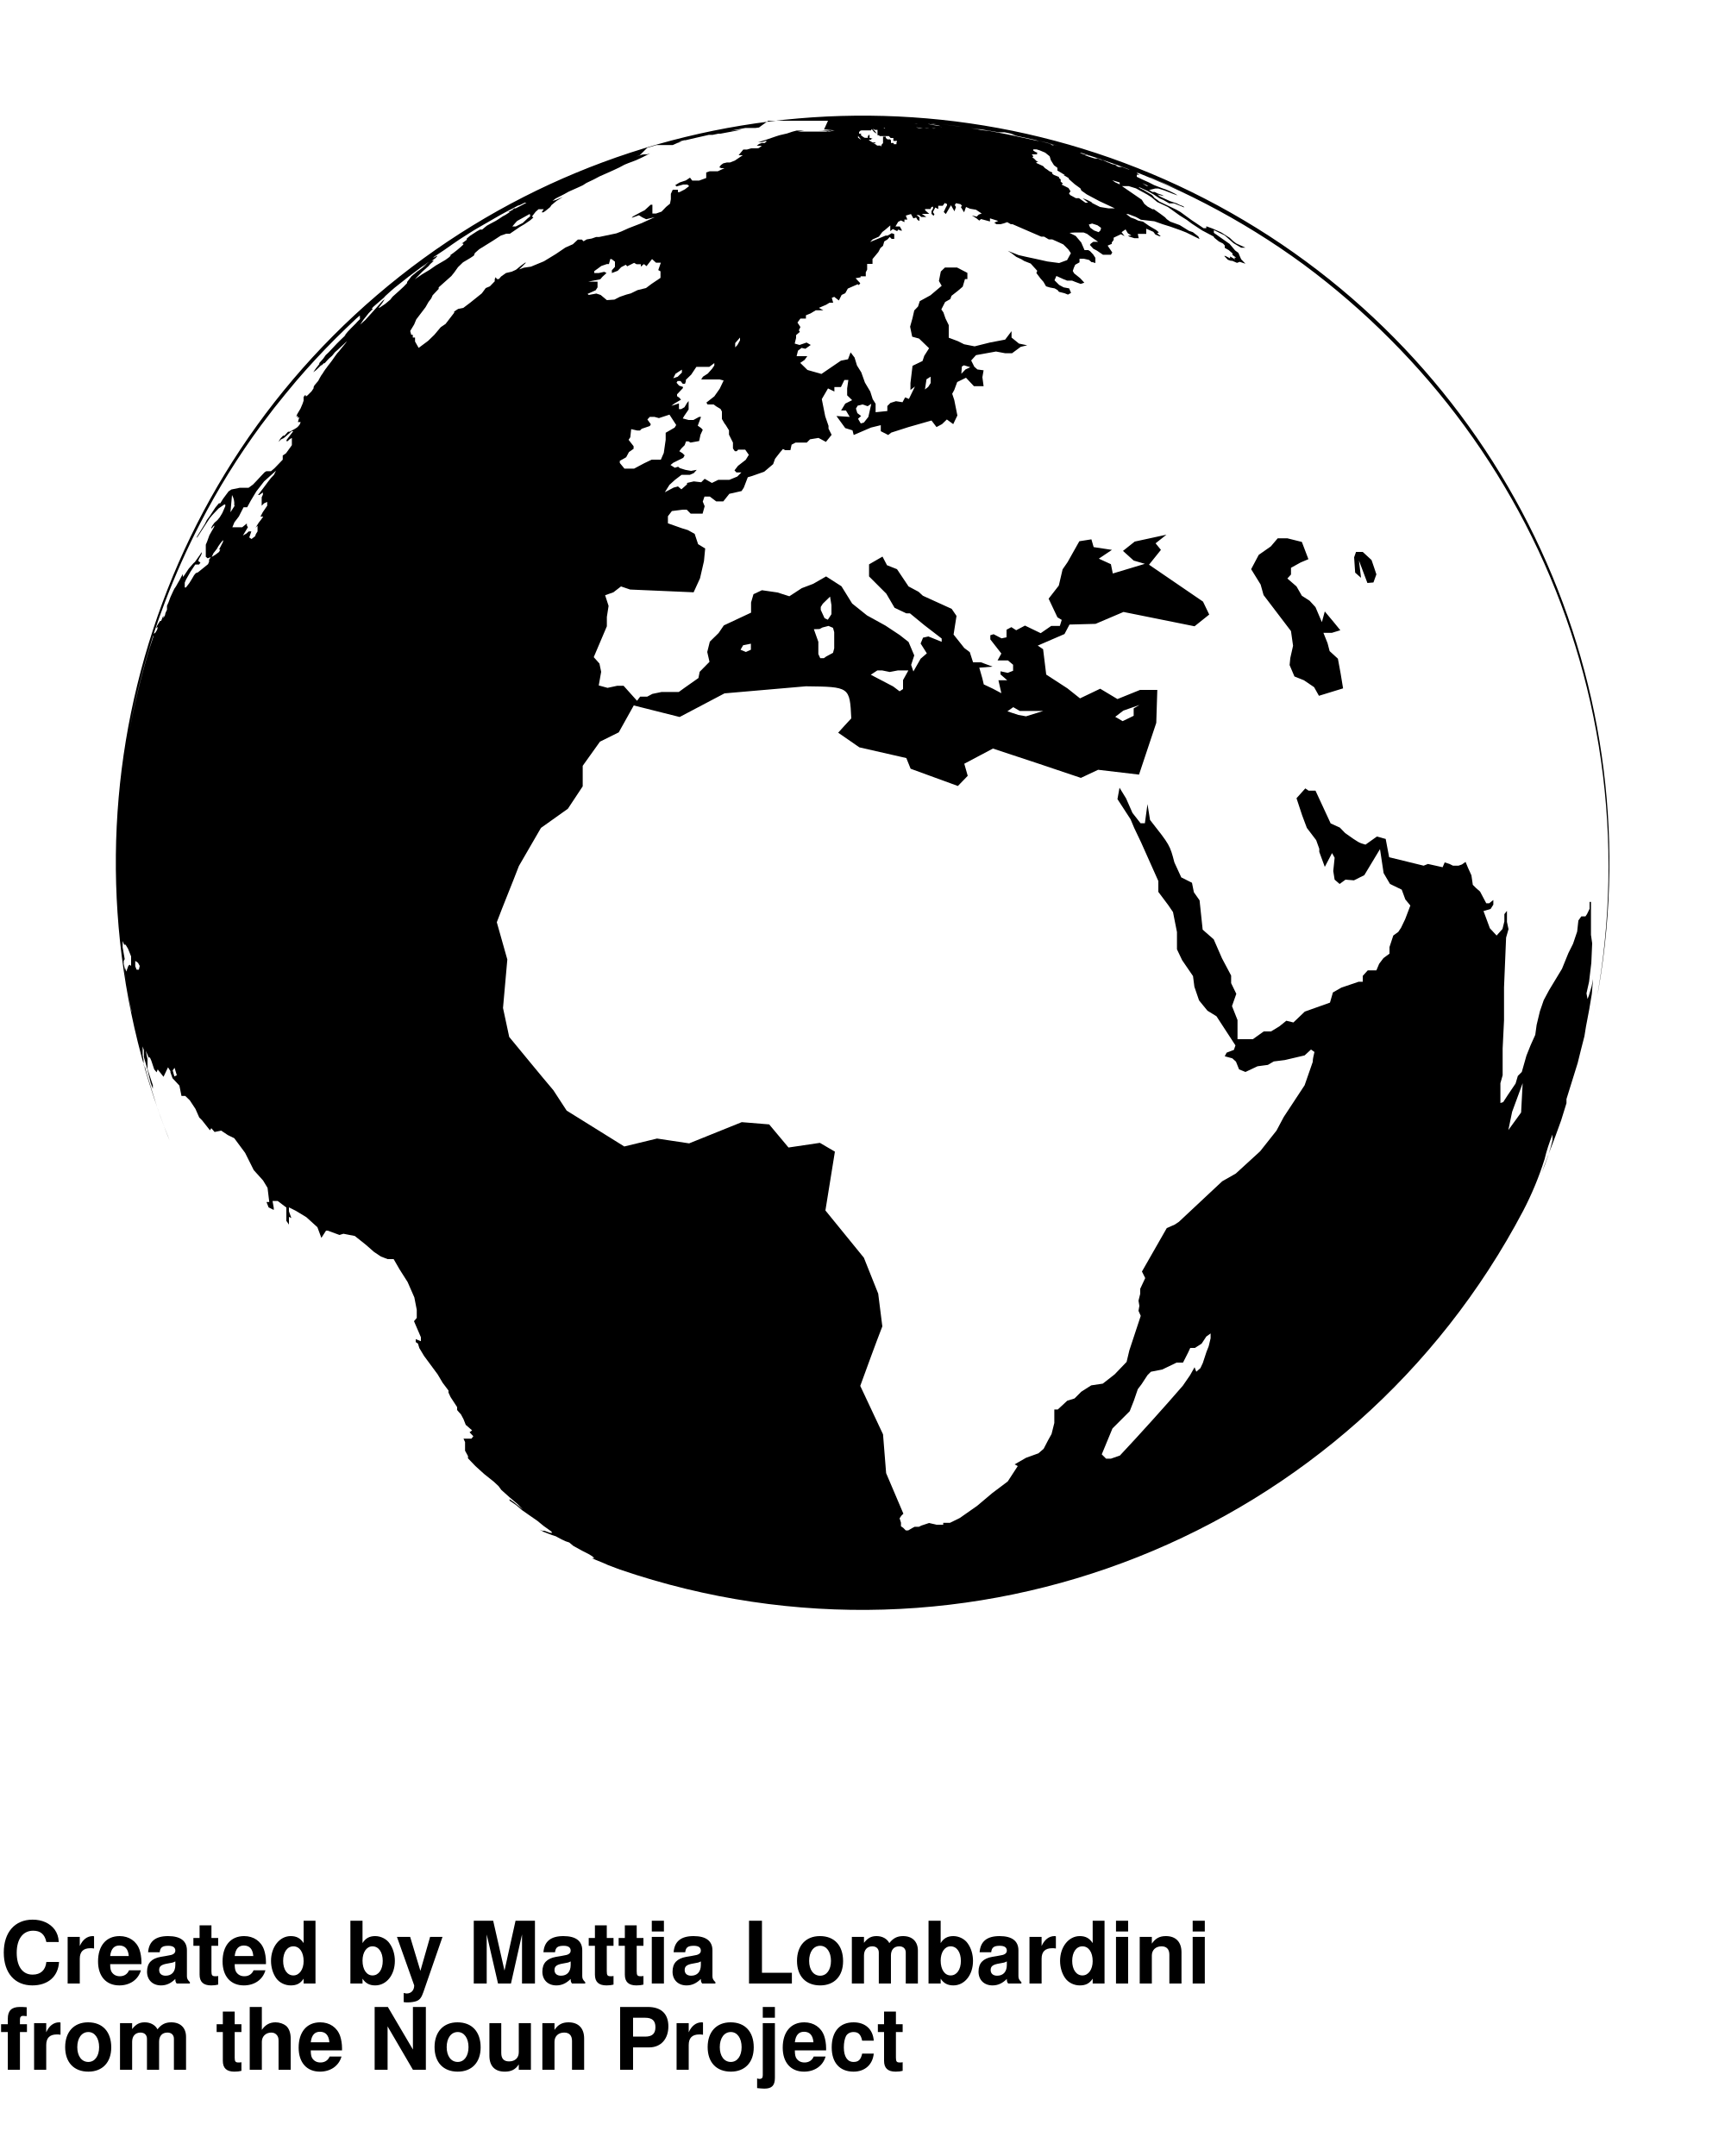
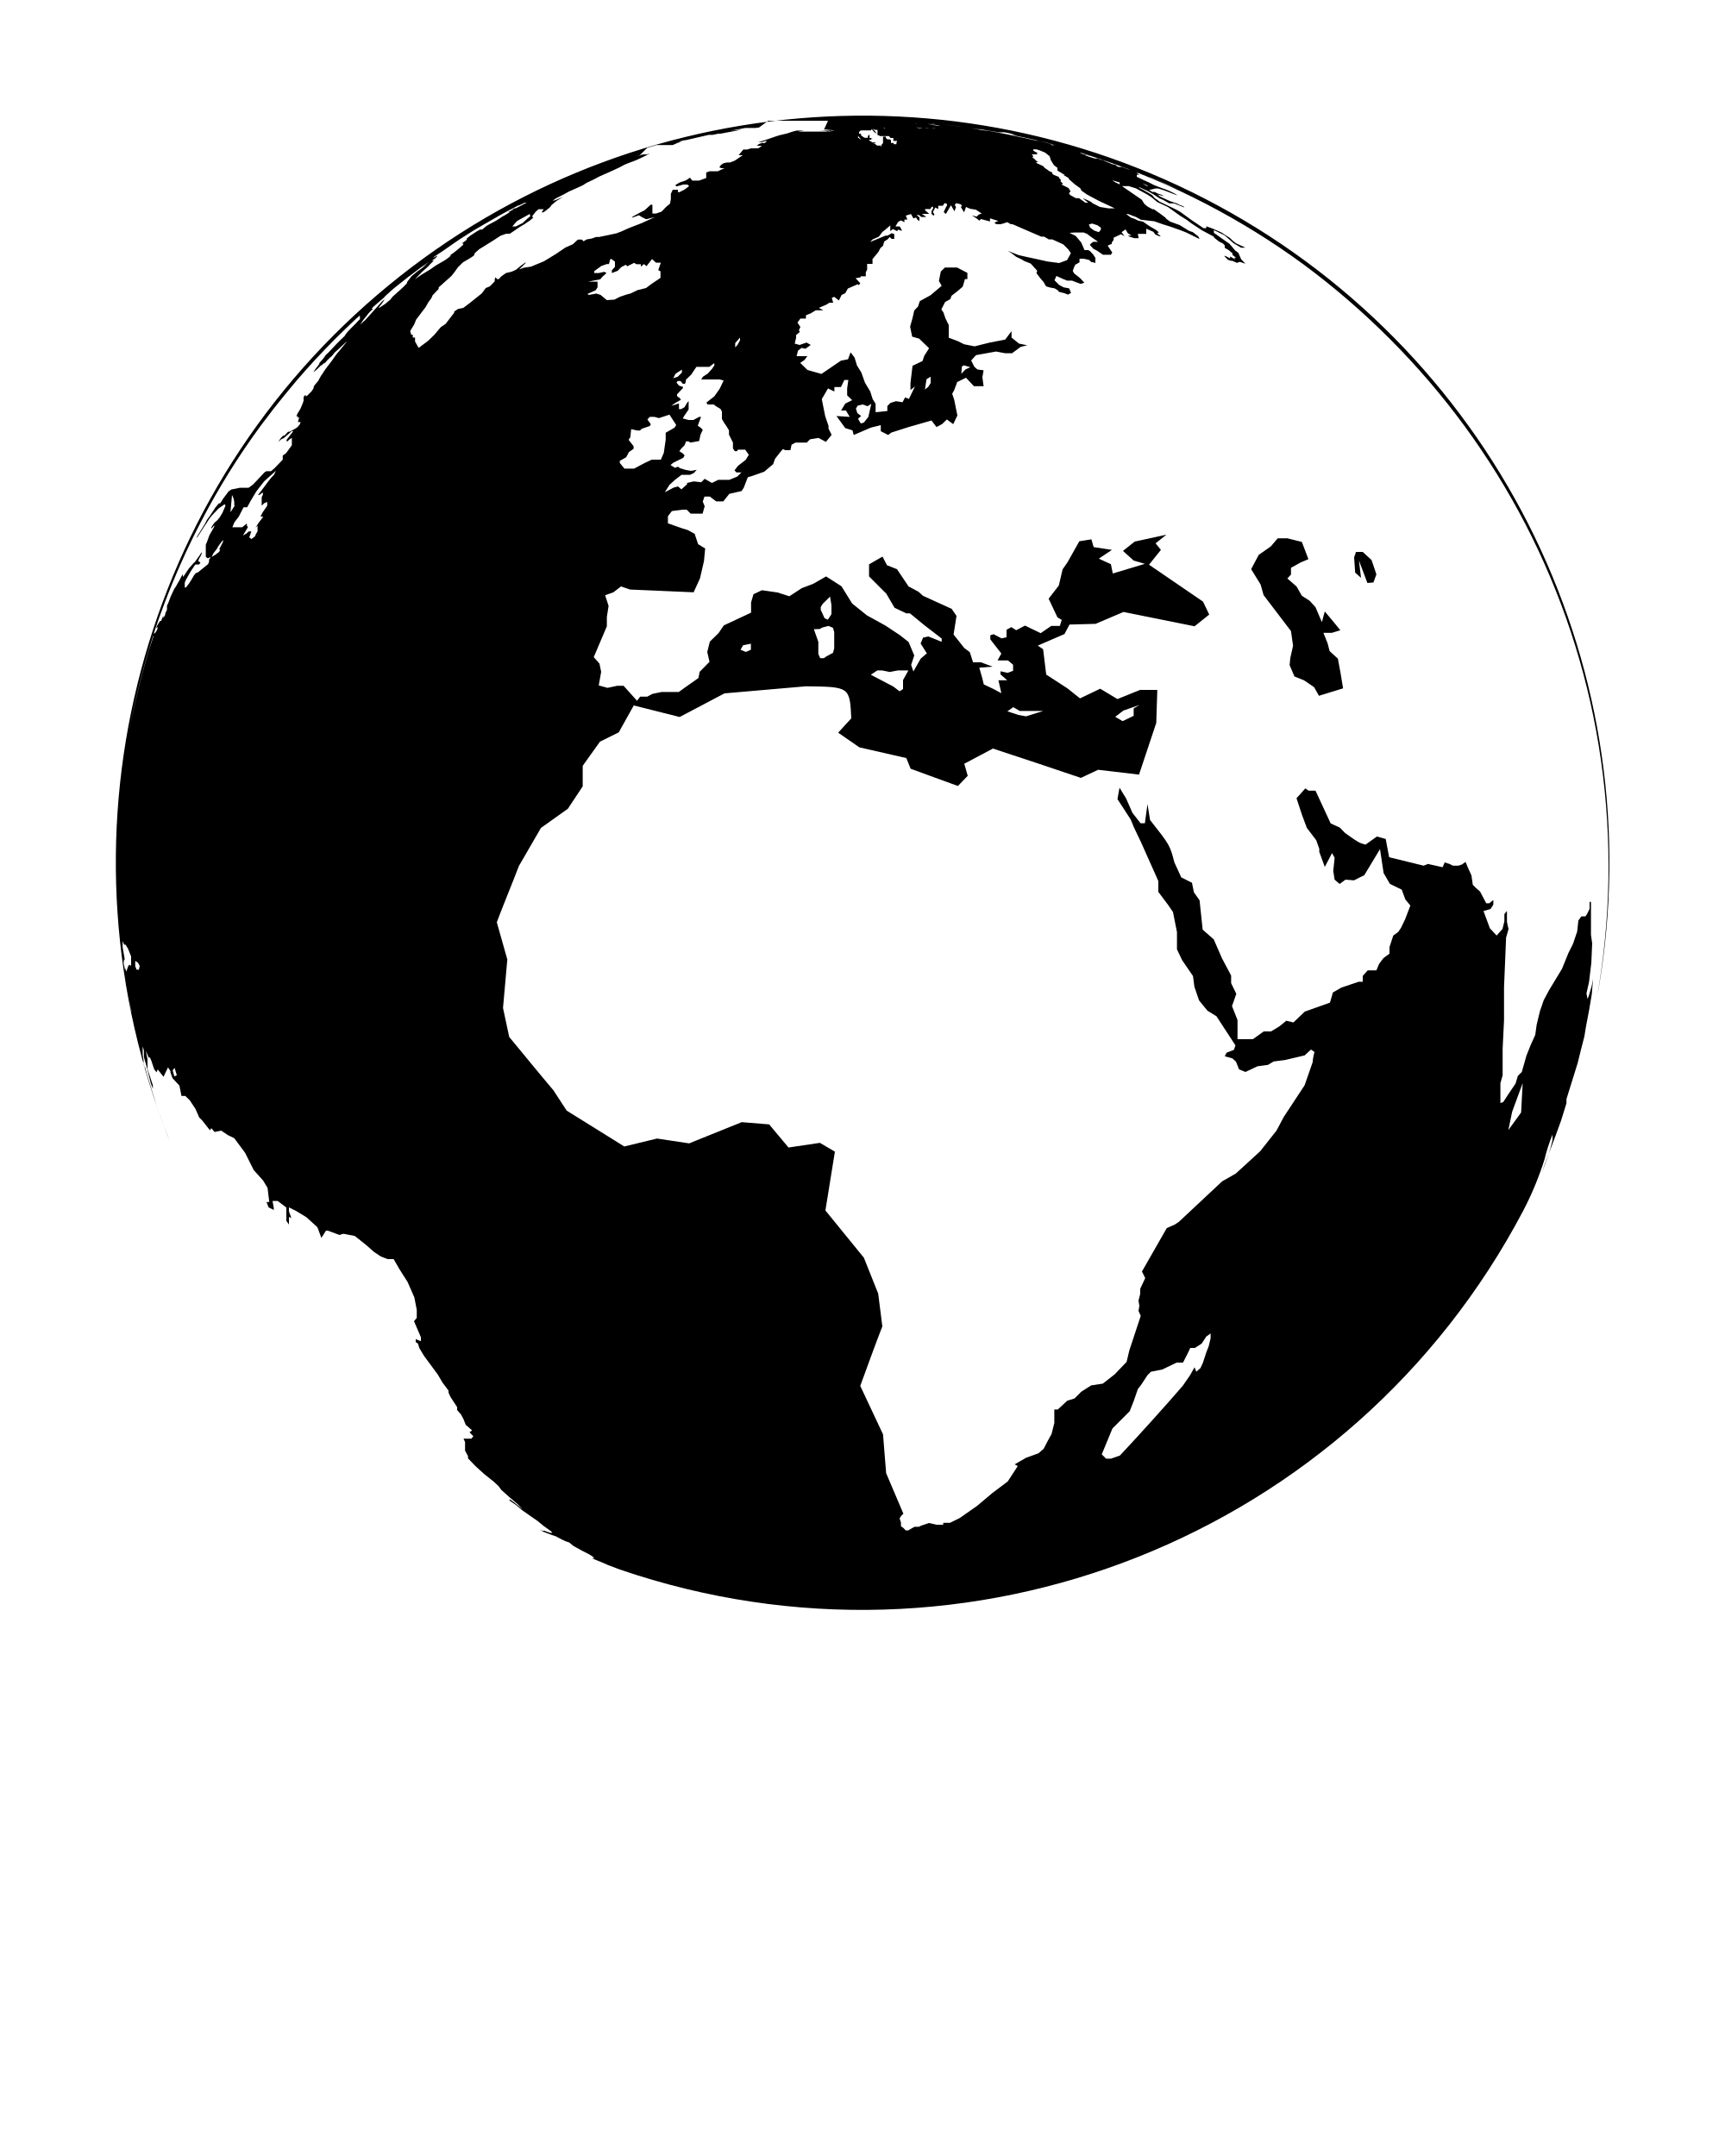
<svg xmlns="http://www.w3.org/2000/svg" data-name="Layer 1" viewBox="0 0 100 125" x="0px" y="0px">
  <path d="M74.8,38.15l.16-.71-.12-.85L73.25,34.5l-.17-.61L72.53,33l.44-.83.7-.49.4-.47h.56l.84.21.38,1-.45.19-.56.31,0,.39-.21.23.53.46.31.54.45.29.34.37.37.87.17-.62.55.66.35.43-.49.15h-.49l.24.6.12.46.48.44c.11.57.21,1.14.3,1.72l-1.4.43-.28-.5-.59-.4-.55-.22-.28-.66Zm4.82-4.38.17-.47c-.09-.27-.18-.55-.28-.83L79,32h-.39l-.11.31.06.89.34.3-.12-1,.49,1.3ZM88.3,70.2A43.33,43.33,0,0,1,35.94,91l-.24-.09-.45-.17-.2-.09-.14-.06-.35-.14-.25-.11h.14l-.1-.1-.19-.12-.43-.22-.49-.27L33,89.43l-.21-.07-.24-.11-.33-.18L32,89l-.21-.08-.28-.11-.23-.13v0l.17.07.11,0,.33.12,0,0,.12,0-.05-.08-.46-.33-.34-.28-.49-.34-.4-.28-.34-.29L29.54,87l0-.08.26.18.51.42L30,87.2l-.46-.39-.48-.43-.16-.22-.28-.26-.54-.43L27.56,85l-.43-.45,0-.13-.17-.31,0-.27,0-.23-.09-.2h.46l.11-.14-.22-.23.15-.11L27,82.61l-.13-.33L26.72,82c-.08-.08-.15-.17-.22-.25v-.17L26.12,81,26,80.74v-.12l-.34-.45-.29-.49-.79-1.07-.27-.45-.08-.26-.13-.09,0-.17.3.12,0-.23L24,76.6l.16-.19,0-.47-.14-.72-.39-.89-.47-.74L22.82,73h-.35l-.39-.15-.39-.26-.48-.42-.64-.51-.66-.13-.23.07L19,71.35l-.1,0-.27.42-.23-.62-.64-.58-.61-.37L16.75,70l0,.23.14.39-.14-.07V71l-.15-.22,0-.6,0-.17-.5-.38-.3,0,.07.4,0,.12L15.57,70l-.12-.31.16,0-.1-.82-.26-.43-.54-.6-.5-1-.63-.85-.37-.18-.39-.26-.38.08-.19-.22-.08.12-.45-.57-.17-.17-.22-.5L11,63.79l-.26-.25-.22,0-.12-.6L10,62.51l-.12-.34,0-.07-.14-.22-.26.55L9.14,62l-.06.17L8.94,62l-.17-.51-.08-.18-.07,0-.17-.39.1.48v.18l0,.4.31.94v.2l-.12-.32-.25-1-.15-.52,0-.14,0-.25-.07-.22v.51l.05.27v.22c0,.08.05.16.07.24l0-.1c.05.16.08.32.13.47.16.55.33,1.09.5,1.63s.37,1.07.57,1.6c.08.21.16.42.25.63A43.29,43.29,0,1,1,92.35,59c.12-.58.24-1.17.33-1.77a43.45,43.45,0,0,0,0-14,42.95,42.95,0,0,0-4.26-12.86,43.53,43.53,0,0,0-7.84-10.71,44.17,44.17,0,0,0-5-4.32,43.3,43.3,0,0,0-5.67-3.52,42.36,42.36,0,0,0-6.2-2.62l-1-.33h0l-.12,0h-.06l-.19-.06-.07,0-.11,0-.14,0-.33-.1-.14,0L61,8.38l-.13,0h0c.4.1.8.22,1.21.34l.37.11.18.05h0l.15.05.3.09.11,0L63,9h0l.13,0,.12,0h0l-.08,0L62.94,9l-.14,0,.08,0,.17.05L62.9,9l.24.09h0l0,0,.33.1.07,0,.1,0,0,0,.2.08.06,0,.11.05.22.1-.11,0-.06,0,.06,0,.13,0,.11.05h0l.15.06.06,0,.2.08h0l-.09,0h0l.18.07.07,0,.11,0,.16.06h0l.24.09.08,0,.24.09.24.11.1,0-.06,0-.16,0,.18.1H65.9l0,.06,0,.06.31.15.4.18.29.15.49.19.18.06.26.11.32.16.11.08-.33-.12-.43-.17-.35-.11-.18,0L66.69,11h-.08l.19.13.14,0,.15.08.24.08.16.08-.24-.05-.15-.05.14.12.58.27.39.13.18.09.21.08.06.07-.6-.24H67.9l-.12,0-.33-.19-.23-.1-.35-.23-.35-.2-.44-.2H66l.3.15.49.29.14.17.15.1.12.1,1,.48.23.13.63.46.27.18.44.3h.16l0-.11.36.13.5.22.5.32.19.18.18.14.54.25-.25,0-.44-.26L71,13.65l-.63-.31,0,.16.91.64.32.38.19.14.16.37.25.26-.33-.11-.16.06-.28-.12-.08,0-.17-.06-.21-.22.07,0,.27.14v-.11l.3.17-.06-.1h.11l-.21-.16v-.09l-.22-.19v0L71,14.37,71,14.23l-.1-.11L70.66,14l-.26-.21-.05-.08-.66-.35-.61-.4-.28-.21-.43-.27-.43-.31L67.7,12l-.62-.29L67,11.64l-.24-.2-.25-.16-.66-.36-.42-.13h-.19l-.2,0,1.15.79.15.24.19.16.28.15h.08l.41.29.24.18.1.11.2.14.55.2.53.33.23.08.32.25.07.15-.77-.38-.33-.13-.59-.21L67.4,13l-.48-.17-.78-.09-.29-.16-.45-.17-.11,0,.26.2.25.09.18.09.28.06.36.25.41.24.15.13-.1.05,0,0,.21.18-.07,0-.24-.1-.12-.16-.41-.18,0,.3-.31,0-.18,0,.05.25h-.25l-.29-.09-.08-.06.2,0-.21-.14-.13-.22-.23.16.17.23h0l-.21-.11-.42.2v.13l-.11.15,0,.08-.24.1.27.4-.08.13h-.46l-.35-.24-.21-.11-.2-.22.06-.08.14-.1.28,0-.43-.3-.21-.16-.2-.08H62.3L62,13.5l0,0,.36.18.32.38.19.44.22,0,.1.06.18.19.13.2,0,.15,0,.15-.16-.05h-.06l-.15-.13-.3-.07-.25,0,0,.21-.25.14-.08.18-.06.18.08.14.35.28.24.26-.21.07-.3-.11-.2-.08-.29,0-.2-.08L61.24,16l-.11.25.27.27.26.14.32.06.11.26-.18.1-.2-.08-.32-.08-.08-.1-.17-.1-.27-.05-.23-.07-.15-.26-.16-.18-.25-.33.05-.13-.38-.42-.38-.15-.16-.1-.3-.14-.27-.21-.22-.14.63.25.48.11L60,15l.72.16.68.09.46-.17.22-.4-.15-.22-.29-.29-.28-.13L61,13.88l-.2,0-.27-.16-.17,0-1.2-.52L58.7,13l-.1,0-.21-.12-.2.07L58,13h-.23l-.13-.09.23-.1-.48-.15v.18l-.52-.14-.1.09-.16-.13-.27-.17.28.07.12-.12.17-.06-.33-.22-.35-.06L56,12l-.11.31L55.7,12l.07-.06-.08-.1-.27-.06-.07.11.07.11-.09.25-.2-.35-.3.51-.12-.12.1-.22.09-.17,0-.07-.13-.06-.12.16-.26,0v.14l0,0,0,.05-.17-.09-.14.27.09.12-.05.09L54,12.4l0-.16.09-.15,0-.11L54,12l-.06.12H53.7l-.07,0v.07l.24.21h-.43l.26.18-.18,0h-.11l-.13-.11-.15,0,.17.13,0,.21-.11-.06-.08-.14-.16.05-.14-.25-.3.09.09.23-.17,0,0,.15-.2-.1-.16.08-.16.27.25,0,.08.14.05.1h-.07l-.15-.06-.06.09-.25-.12-.15.12,0-.33-.28.24-.18.14-.2.27-.36.16-.15.15.9-.37.11,0,.13-.07.11-.07.15.05v.22l0,.06h-.15l-.11-.11-.13.14-.19.12-.07.25-.15.13-.12.23-.34.41v.11l0,.17h-.31l0,.33-.08.16,0,.23-.3,0,0,.06-.29.05.27.29-.08.11-.07-.05-.57.25L49,17l-.21.1-.16.32-.27-.21-.14.06.08.28-.21,0-.2.12-.42.18.26.14h-.44l-.3.18-.27.11,0,.19-.32,0-.17.23.17.26-.09.19.06.09-.22.19,0,.16-.08.33.28.08.41-.14L47,20l-.31.22-.22-.05-.21.16-.08.32h.62l-.16.22-.25.17.42.41.81.23,1.13-.77.41-.08.15-.4.23.3.14.46.25.4.21.59.31.52.14.44.17.27,0,.49.68-.07,0-.29.18-.18.32-.1.38.06.15-.28.22.09.35-.72-.26.2,0-.4.12-1,.58-.28.1-.3.28-.44-.58-.56-.4-.11-.12-.58.14-.5L53,18l.22-.23.1-.31.62-.34.65-.55-.16-.28.11-.55.24-.23.29,0h.41l.6.31,0,.36h-.14l-.13.44-.28.24-.37.29-.07.19-.3.17-.22.43.12.17.12.35.19.39,0,.73.53.2.36.18.61.12.88-.22.89-.17.37-.49,0,.37.43.35.48.1-.38.09-.5.37-.4,0-.53-.1-1.16.21-.28.31.18.36.18.16.36.05-.07.4.07.52-.56,0L56,21.9l-.51.25-.17.46-.12.22.12.36.18.9-.16.33-.08.17-.37-.27-.28.27-.32.17L54,24.38l-1.33.38-1,.32-.18.14L51.06,25l0-.35-.57.14-1,.43-.07-.27L49,24.82l-.51-.7.77.05-.22-.37-.28,0L49,23.4l.4-.2-.29-.28v-.4l.07-.49h-.23l-.2.41h-.38l0,.26L48,22.52l-.36.62.2,1,.19.55,0,.16.18.36-.33.41-.43-.23-.49.08-.19.19h-.65l-.23.12-.07.32-.3,0-.13-.07-.18.21-.28.36-.11.31-.52.44-.71.25-.24.07-.23.6-.13.2-.71.16-.35.44h-.41l-.37-.28-.31,0-.1.29.11.27-.12.43-.56,0-.13,0-.23-.23h-.23l-.63.08-.23.3v.41l.82.29.33.1.4.22.2.6.41.25-.07.73-.23,1-.37.81-3.68-.16L36,34l-.44.34-.48.17.2.62-.1.64v.54l-.76,1.79.33.37.1.48-.14.79.51.14.56-.12.37,0,.78.87.18-.24.41,0,.3-.16.53-.11,1,0,.33-.24.81-.57.07-.36.57-.58L41,37.8l.15-.6.51-.5.3-.44,1.58-.74,0-.59.14-.48.49-.23.9.13.69.22.72-.47.66-.25.75-.43.89.57.62,1,.86.69,1.07.59.83.55.51.4L53,38l-.18.55.13.38.42-.74.36-.31-.36-.57.14-.34.31-.07.77.31,0-.19-1-.77-.84-.69h-.21l-.68-.32-.48-.82-1-1v-.7l.78-.45.26.5L52,33l.67,1,.58.31.25.23,1.67.76.28.41-.17,1.08.62.78.32.24.19.59h.46l.67.25-.77.06.18.63.08.34.53.25.49.26-.17-.75.51,0L58,39.1l0-.18.42.09.31-.12,0-.35-.3-.25-.3,0h-.3l.22-.4-.64-.82v-.24l.19-.06.46.24.29-.06,0-.44.28-.15.28.18.51-.27.91.44.61-.42.5,0,.11-.35-.25-.15-.51-1.08.59-.76.22-.94.29-.42.68-1.21.7-.11.13.45,1.06.16-.76.51.7.32.11.54,1.86-.56-.65-.19-.62-.56.68-.54L67.62,31l-.63.5.31.38-.69.86,3.13,2.14.36.75-.85.68-4.12-.83-1.62.69L62,36.21l-.29.55-1.55.67.31.21.18,1.47,1.23.8.73.58,1.17-.56,1,.6L66.09,40h1l-.06,1.91-1,3-2.37-.28-1,.47c-1.53-.52-3.57-1.2-5.1-1.7l-1.66.88.2.7-.57.59-2.74-1-.25-.62-2.72-.62-1.23-.85.39-.43.37-.4c-.09-1.83-.09-1.83-2.63-1.86L42,40.2,39.4,41.57l-2.66-.67-.87,1.56L34.78,43l-1,1.4c0,.39,0,.79,0,1.19l-.86,1.3L31.36,48l-1.28,2.21c-.38,1-.91,2.27-1.28,3.26l.61,2.16-.25,2.81.36,1.68c.77.93,1.78,2.17,2.56,3.09l.77,1.18,3.34,2.08,1.9-.46,1.86.28L43,65.06l1.59.13,1.12,1.34,1.82-.27.87.51c-.16,1-.39,2.39-.55,3.41l2.23,2.74L50.91,75l.24,1.9c-.39,1-.9,2.41-1.28,3.45.4.84.94,2,1.32,2.81.05.67.13,1.57.18,2.25.3.7.7,1.64,1,2.35l-.12.12-.1.15.08.25,0,.21.13.09.15.15.14,0,.22-.13.15-.08.25,0,.14-.07.45-.15.43.1.15,0,.24,0,0-.11h.39l.57-.28,1-.7.89-.75.44-.33.45-.34L59,85l-.18-.1.66-.38.72-.26L60.5,84l.26-.5.2-.36.16-.64v-.44l0-.34.2,0,.55-.51.42-.13.39-.39.58-.37.67-.1.69-.54.69-.72.16-.67.66-2L66,76l.05-.29-.05-.3.1-.4,0-.29.29-.62-.19-.38,1.44-2.52L68.1,71l.24-.16,2.51-2.35.79-.45,1.41-1.29L74,65.55l.42-.79,1.21-1.84.47-1.35c0-.19.06-.39.1-.58L76,60.85l-.37.34-1.15.27-.64.08-.34.2-.6.08-.7.33L71.83,62l-.18-.45-.21-.19L71,61.24l.11-.21.42-.16.09-.26-1.1-1.69L70,58.6l-.23-.28L69.51,58l-.27-.79-.08-.62-.63-.92-.3-.63,0-1L68,52.88l-.28-.41-.57-.76,0-.63-1-2.24L65.75,48l-.21-.5-.76-1.17.12-.66.38.62.37.84.47.6h.25l.15-1.11.15.92C67.82,49,67.82,49,68.08,50l.4.87.62.31.11.55.33.47.18,1.7.64.56.48,1.1.53,1V57l.3.62-.25.71.32.81,0,1.11.89,0,.63-.45.42,0,.48-.29.41-.33.41.1.66-.63,1.46-.52.17-.59.49-.28,1-.34H79l0-.34.29-.32h.5l.16-.38.25-.33.35-.26,0-.38.22-.67.29-.21.16-.24.24-.5.3-.79-.29-.35-.21-.57-.68-.33-.37-.63L80,49.23l-.91,1.51-.6.3L78,51l-.34.25L77.37,51l-.08-.5.08-.77-.15-.27-.42.8-.32-.87,0-.18-.18-.5L75.76,48l-.27-.72-.33-1,.51-.57.19.13.4,0,.88,1.9.53.24.31.32c.79.56.79.56,1.18.67l.66-.47.51.14.2,1.06,2,.49.25-.1.85.19.12-.28.28.09.2.1.32,0,.2-.07.21-.15.14.34.2.44.08.55.18.18.24.21.36.68.17,0,.24-.19,0,.27-.16.25-.41.12.37,1,.39.42.34-.38.11-.44V53l.15-.19,0,.64.09.42-.14.49-.12,2.88,0,1.91-.08,1.64,0,.47,0,.4,0,.68-.13.46,0,1.15.16-.05.26-.4.46-.68.13-.44.23-.23.27-.95.24-.6L89,60l.08-.58.19-.79.22-.64.31-.58.75-1.24.37-.91.27-.54.24-.71.07-.64.17-.24h.24L92,53l.15-.31,0-.4.08,0v1.08l0,.83.07.49-.05,1.14-.13,1.09-.15.67.06.33.08-.2.16-.54.08-.42-.07.86-.15.9-.19,1-.09.56-.21.82-.18.73-.65,2.09,0,.24-.31,1-.33.91-.35.92,0,0L89.37,68A11.35,11.35,0,0,0,90,66.11l0,0c0-.11,0-.22,0-.33a9.69,9.69,0,0,0-.46,1.43A18.44,18.44,0,0,1,88.3,70.2ZM64.65,41.56l.43.25.64-.31c0-.14,0-.29,0-.43l.34-.2-.94.33Zm-6.25-.32.63.21.45.08,1-.31-.45,0h-.91L58.74,41Zm-7.92-2.12,1.3.68.37.28.2-.13c0-.17,0-.35,0-.52l.31-.56-.61,0-.47.09-.44-.09-.28,0Zm-2.9-3.76.22.48.19.09.21-.32,0-.52-.08-.5L47.7,35l-.12.19Zm-.4,1.12.26.73,0,.71.11.24.21,0,.14-.1.39-.21.07-.26,0-.45,0-.49-.07-.25-.26-.11-.35.09-.17.09Zm-4.25,1.19.31.13.29-.13,0-.35-.45.09Zm12.8-16,.24-.25.28-.13-.37-.11-.12.07Zm-2.11.91.19-.15.14-.22v-.37l-.24.15Zm-4,1.11.08.26.22.17-.18.16.16.27.18-.05.26-.33h0l.17-.76-.21.14L50,23.45l-.28.07Zm16.6-13.07.25.16h.1l-.22-.1Zm7.67,3.43.46.31h0ZM68.32,11l.23.11,1.36.67-1.36-.67-.22-.1Zm-1.63-.71c.37.15.74.31,1.1.48l.51.22C67.77,10.74,67.23,10.5,66.69,10.28ZM65,9.62l1.18.46h0ZM53,7.16h0a1.27,1.27,0,0,0,.28,0,.86.86,0,0,1-.17,0h0l-.25,0h0S53,7.15,53,7.16Zm.33.2h0l-.08,0-.06,0h0l-.19,0h0s0,0,0,0h0Zm.54.08-.11,0h0l-.09,0c-.15,0-.16,0-.17,0h0l0,0-.4-.06h0a1.15,1.15,0,0,0,.24.06l.09,0h0l.11,0,.05,0a.8.8,0,0,0,.29,0Zm.39,0-.08,0-.16,0h0A.47.47,0,0,0,54.28,7.43Zm.51,0s-.12,0-.18-.06h0a2.71,2.71,0,0,0-.37-.05h0s.1,0,.15,0h0a1.7,1.7,0,0,0,.46.08Zm.15-.23-.22,0-.21,0h0Zm8.91,6-.21-.15-.31-.1-.19.06.08.18.22.16.27.1.11-.11Zm.65-2.76.17.12.26.12,0-.11ZM60.85,9.06l-.26-.21-.31-.13-.19-.06-.19,0,0,.07.16.1.06,0,0,.05,0,.07h-.08l-.23,0,.08.09,0,0,0,.06-.06,0,.13.11.12.12.11.07h-.11l0,.05.39.18.11.12.11.07.15.11L61,10l0,.07.09.07.3.12,0,.06.1.08,0,.13.13.11-.08.06.4.2.12.19-.09.12.07.1.33.18h.18l.37.26.16,0-.32-.26.28.11.22.11.07.07.44.22.49.08.37,0-.9-.42L63,11.27l-.31-.22-.06-.13-.33-.24v0l-.34-.3v-.05l-.3-.18.07,0L61.49,10l-.19-.11,0,0,0-.05,0-.11-.2-.15-.18-.29Zm-.63-.9,1.1.29-.6-.17Zm-3.16-.64.6.11h0ZM54.4,7.18l1.53.19c.48.07.94.19,1.42.22l1,.19,1.91.41L60,8.11l-1.33-.29.22,0-.29-.06.07,0-.43-.09-.21,0-.25,0,.11,0-.41-.07-.67-.11h0l-.28,0,.16,0-1.13-.17-1-.12Zm-.64,0a.86.86,0,0,1,.17,0h0a1.49,1.49,0,0,0,.36,0l-.22,0-.31,0Zm0,0a7,7,0,0,0,.76.13h0a1.09,1.09,0,0,0-.23-.06c-.09,0-.44-.07-.53-.07Zm0,0a3.28,3.28,0,0,0-.51-.06h0l.26,0,.15,0h.1l.23,0h0A.72.72,0,0,0,53.69,7.26Zm-2.44.27h0l-.09,0h0l0,0,.24,0h.11v0l.09,0,.13,0h0l0,0h0l.08,0v0l0,0V7.48l0,0-.07,0h-.22l-.08,0h-.1v0l0,0h-.05l-.09-.06-.05,0h0v0l.11.07v0l-.06,0,0,0H51l-.05,0-.06,0-.08,0h0l0,0,0,0h0l-.07,0h0l0,0,0,0h0l-.09,0h0v0h0l0,0,0,0,0,0h0l0,0h.42ZM50,7h0Zm-.2.66,0,.09v0h0l0,0H50l0,0-.06,0-.05.06v0l.06.06.09.07.09.05h.09l.09,0,0-.06,0-.06h.05V7.82h.05V8s.09,0,.13,0l.05,0,0,.06V8l-.13.05,0,0h-.1l-.12,0,0,0v0l.08,0,.12,0,.2,0h.18v0l-.1,0h-.1l-.11,0,0,.05h-.06l-.09,0,0,0,.09.08.14.08,0,0,.09,0h.07l0,.05-.12,0,.13.06.09.07H51l.06,0V8.53l.06-.16.07-.07,0,0v0l0-.07,0,0v0l0,0V8l0-.08.1,0,.06,0h0l0,0h0V8l.1.08.09,0,0,0,.06,0,.05.06v.15l0,0,.16,0,0,0,0,0,0,.07.05,0h.06l.05,0,0-.07V8.28l0,0,0-.05,0,0-.09,0-.06,0H52l0,0,0-.06,0,0-.21,0V8l0,0-.09,0h-.07l-.1-.11-.14,0h-.11l-.05,0-.1,0H51l-.05-.05-.08,0,0,0,0,0,0,0V7.53l-.07,0h-.09l-.09-.06V7.5l0,0a1.21,1.21,0,0,1,.21.25l-.15-.09-.07-.08-.05-.07-.06,0v0l0,0,0,0,0,.05v0l0,0,0,0-.06,0,0,0h.06l.06,0v0l0,0h0l-.1,0H50l-.05,0A.14.14,0,0,0,49.84,7.61Zm-.06.22,0,.1.1.07.08.05-.11-.14ZM35.62,17.37l.31-.16.38-.13.26-.07.39-.19.49-.12.32-.24.52-.35v-.38l-.13-.07.15-.43-.28,0-.23-.21-.32.41-.15-.12-.18.15,0-.14-.25,0-.14-.08-.4.2-.08-.09-.27.14-.2.21-.34.13v-.16l.18-.2v-.3l-.2-.15-.07,0-.08.29h-.12l-.32.11-.41.3v.11h.26l.32-.07.13.07-.24.22-.12.14-.7.14h.54v.33l-.11.17-.47.21.07.06.44-.08.25.08.36.3Zm2.86,8.89.11-.76v-.41l.28-.16.24-.14.09-.15-.39-.6-.61.2-.26-.07-.27,0-.14.15.2.28-.06.1-.47.16-.1.1-.16,0-.35-.08-.05.47-.1.15.29.37,0,.15-.27.19-.16.3-.37.21,0,.12.27.33h.56l.58-.31.44-.21H38l.31,0Zm4.93.11-.21-.3-.41,0-.08.09H42.6L42.49,26l0-.34-.23-.46c0-.08,0-.16,0-.25l-.19-.31L42,24.55l-.15-.26,0-.43-.08-.15-.25-.15-.15-.11-.35,0-.07-.11.46-.36.31-.44.23-.48L41.72,22l-.42,0L41,22l-.19,0-.16,0,.1-.16.28-.18.25-.28.13-.19,0-.14-.29.22-.18,0-.41,0-.16,0-.3.45-.31.3,0,.09-.05.14h-.13l-.13-.16-.17,0-.06.1.15.17.22.07,0,.07-.34.36v.11l.12.08.11.12-.39.23-.17.13.44-.14v.33l.13,0,.19-.11.15-.25.09-.11,0,.23v.26l-.26.38-.08.14.34.09.28,0,.33-.18h.11l-.09.24-.1.27.2.14.09.1-.13.28-.08.37-.5.09-.12-.07-.14,0-.08.22L39.5,26l-.12.16.19.12.12.12-.08.14-.58.29-.16.13.25.16.19-.06.1.08.32.1.33.06.33-.06-.17.19-.23.1h-.48l-.38.29-.32.29-.27.43.51-.27.25-.07.2.17.33-.29,0-.08.39-.09.43.05.2-.2.42.24.37-.18h.64l.46-.19.24-.24-.29,0-.11-.12.2-.26.45-.35Zm-4.12-4.53.24-.24,0-.17-.37.24-.13.26ZM42.75,20l.15-.27v-.16l-.28.32,0,.25ZM34.43,9.86l.43-.17h0l-.36.14ZM30.7,12.41l-.72.4-.12.13-.16.19.2,0,.4-.2.15-.14.15-.14.13-.1,0-.1ZM7.23,55.61l-.06.1v.17l.08.34v-.1l0,0,.07.21L7.44,56l.07-.07L7.6,56l0-.32,0-.23L7.42,55l-.14-.23H7.2l-.09-.21h0l0,.36ZM7,54.27c0,.06,0,.11,0,.17v0l0-.15H7l-.06-.52.06.52Zm.63,4.39c-.09-.48-.19-1-.26-1.44s-.14-.92-.2-1.38c.06.46.12.92.2,1.38S7.53,58.18,7.62,58.66ZM8.1,56,8,55.82l-.16-.11,0,.31.08.2h.13Zm2.15,6.34-.13-.43-.11.15.1.35ZM16,27.29l-.69.62-.45.58-.33.55-.2.37-.07,0-.14,0-.18.35-.09.18-.26.34-.12.29h.11l.18,0,.13,0,.15,0,.27-.22,0,.11.06.11-.29.48.21-.12.13-.12h.15l-.12.35.13.09.22-.17c0-.09.08-.18.13-.27l0-.33-.12.12L15,30.3l.14-.18.12-.17h-.16l0,0,.13-.25.26-.38,0-.22-.18.08-.14.14,0-.08v-.18l0-.23.07-.15v-.13l-.21.15-.07,0,.34-.45.23-.31.18-.23.17-.18Zm-2.42,2a1,1,0,0,0-.13-.59l-.09,1C13.6,29.33,13.6,29.33,13.6,29.31Zm7.28-11,.07-.06h0l-.29.25c-.4.38-.8.76-1.19,1.15-.78.78-1.54,1.6-2.26,2.44-.44.52-.87,1.05-1.3,1.59l-.76,1a42.26,42.26,0,0,0-3.52,5.67,43.39,43.39,0,0,0-2.06,4.61c-.2.52-.39,1.06-.57,1.59l-.33,1.08A42.33,42.33,0,0,0,7.5,42.4c0,.27-.1.53-.14.79-.08.45-.14.91-.2,1.36.06-.45.12-.91.2-1.36,0-.26.09-.52.14-.79a44.59,44.59,0,0,1,1.16-4.79l.12-.36.11-.34,0-.15L9,36.69l0,0,.08-.13.05-.11,0-.11-.09.09h0l.07-.16L9.28,36,9.34,36l.13-.31,0,.15,0,0,.1-.18c0-.11.07-.21.11-.31l0-.16,0-.07.09-.2.11-.3.16-.35.07-.14.07-.1.06-.1.06-.11,0,0,.1-.17.13-.25.07-.12v.17l.08-.09.26-.39.27-.31.09-.08.29-.41.1-.16,0,.1a1,1,0,0,1-.07.15l-.07.11-.06.15.13.1-.08.11-.13,0-.09,0-.28.42-.26.46-.07.17,0,.28.07,0,.2-.26.16-.26.11-.19.1-.12.13-.05.58-.47.06-.14,0-.13.09-.11.28-.17L12.7,32l.07-.14h0l-.07,0,.23-.45v-.1l-.16.2-.12.17-.07.13-.21.27-.11.24-.1,0-.12.05-.11-.09v-.09l0-.17v-.27l0-.17.08-.19.13-.36.13-.23.15-.26,0-.08h0l-.1.12-.07.07v-.06l.07-.13.11-.15.18-.16.13-.16.15-.25.17-.39v-.1H13l-.33.23-.36.38-.15.18-.36.55-.29.45-.1.14,0-.05.31-.5.15-.24.12-.24h0l.17-.23.33-.5.2-.24h.08l.16-.26.32-.43.16-.11.49-.1h.51l.26-.19.21-.22.27-.29.19-.2.1-.06h.14l.13,0,.2-.17.27-.28.21-.22,0-.1v-.14l.09-.06.1-.07.34-.47,0-.21,0-.21-.12.07-.13.12-.06,0,0-.07.26-.34L17,25,17,25h-.09l-.33.29-.13.11-.15.07-.16.15h0l.12-.2.15-.16.08,0,.21-.23h.09l.1-.05c.36-.2.36-.2.49-.38l.05-.13-.09,0h-.07l.08-.29-.09.05,0-.13-.09.07h0l.06-.16.19-.32.12-.28.06-.18,0-.21.07-.1.06,0v.07l.1-.07.23-.23.12-.18,0-.07.05-.1.22-.26.09-.17.08-.14.08-.11.08-.13.09-.13.07-.09.07-.1.08-.1.1-.13.06-.08.16-.23.14-.19.1-.11.08-.1.12-.15.19-.23.08-.11-.12.11-.25.23-.16.15-.18.16-.07.09-.09.11-.15.13-.09.09-.19.21-.05,0-.17.17,0,0,.06-.1,0,0-.06.06-.16.16-.14.13-.14.1h0l.09-.13.07-.1h0l.19-.24,0,0,0-.06.23-.26.14-.2.17-.16.47-.5.22-.22.24-.23.08-.09h0l-.1.08.11-.13h0v0l.09-.11.19-.2.1-.1.18-.18.07-.08.17-.17,0,0Zm3-2.28.33-.27.17-.12.4-.3.28-.2.11,0-.21.19-.1.12-.36.32-.43.44.41-.28.45-.27.36-.25.55-.32.22-.16.1-.1,0,0-.06,0a6.4,6.4,0,0,0,.78-.63l0-.06h-.09l.29-.22,0-.07.19-.16.4-.26.18-.1.12,0,.18-.15.1-.08.2-.11.32-.17.19-.12.21-.14-.36.19,0,0,.32-.17.19-.1.25-.16h-.08l0,0,.32-.17h-.05l-.18.08h0l.25-.13.08,0,.28-.14.17-.09.18-.1-.1,0-.16.08-.17.08.06,0-.1,0c-.5.26-1,.52-1.47.8s-1,.56-1.44.85l-.5.32-.41.28-.47.33-.6.4-.05.06.2-.11.05,0-.12.13-.48.35-.3.18h0l.27-.21.25-.21H25l-.51.36c-.55.4-1.08.81-1.61,1.24h0l-.22.19-.32.29-.09.1-.61.53-.09.11h.07l-.25.26-.31.39-.18.27h0l.3-.27.73-.81.27-.3.12-.09-.14.22-.21.27.05,0,.33-.22.3-.25.12-.16.38-.34.27-.25.2-.21v-.06Zm4.87.06.08.11.11,0,.13-.15.28-.2.34-.08.24-.11.32-.26.21-.15h.05l-.26.26-.14.13.28-.1.41-.06.75-.31.69-.42.56-.38.43-.19.29-.27.23,0,.1.1.18-.11.29-.05.26-.09.17,0,1-.21.29-.11.42-.19.75-.29.77-.35-.5.12-.23-.11-.19-.12-.42.15.07-.08.46-.25.22-.11.35-.32h.1l0,.25v.26l.21,0,.32-.11.27-.28.22-.18.05-.26,0-.31L39,11,39.3,11l0,.14.09,0,.31-.16.25-.19-.1-.09-.24,0-.4.11-.06-.08.25-.15.36-.12L40,10.3l.13.17.13,0,.27,0,.41-.15,0-.17V10l.2-.07h.47L42,9.75h-.18l-.12-.05.09-.13.14-.1.21-.05h.18l.28-.11.28-.19L43.06,9l-.24,0,.08-.1L43,8.78l.09-.11h.21l.25-.07h.13l.13,0h.1L44,8.58l.16-.13v0l-.12,0h-.17L44,8.35l.16-.06h.17l.1-.08,0-.05-.28.08-.22,0L44,8.23l.36-.11L45,7.9l.19-.06.43-.1.33-.11.23-.06.18,0,.15,0,.11,0-.38.06.15,0,.25,0h.14l.29,0,.09,0v0H47l.16,0h.15l.23,0,.13,0,.21,0,.16,0,.35-.06.1,0,.06,0h0l-.17,0-.16,0-.32.05h.06l-.15,0,.23,0h0l-.43.06-.39.06-.48.08c.47-.09.81-.15,1.5-.24l.17,0h-.13l-.29,0-.34,0-.31,0,.17,0,.43,0,.14,0h-.17l-.37,0h-.11c.35,0,.48-.05.88-.07h.15l.28,0h-.59l-.62,0-.39,0h-.14l.27,0,.36,0h.14L48,7l.29,0h0L48,7l-.38,0-.35,0h-.07l.3,0,.34,0,.55,0H48l-.27,0-.38,0-.24,0H47l-.23,0h-.09l.25,0H46.4l-.5,0-.35,0h.11l-.38,0h.12l-.4,0h-.14l-.32,0L44,7.39h0l.47-.06-.68.09h-.08l-.14,0h0l-.08,0-.28,0-.6.11-.53.09-.17,0H41.8L43,7.52l-1.23.23-.12,0-.34.07h0l-.22,0h0l-.75.17-.6.14-.1,0,.1,0-.07,0-.34.09-.13,0,.15,0,.16,0-.22.06L39,8.41l-.15,0h0l-.11,0-.15,0H38.6l-.13,0-.11,0-.15,0-.07,0-.08,0-.54.16L37.09,9l-.21.08h0l.36-.12h.06L37.16,9h0l.17-.05.1,0h.07l.19-.06-.43.22-.15.07-.24.11-.45.17-.22.09-.3.16-.34.16-.38.17-.43.19-.32.17-.44.21-.2.13-.28.13-.54.24-.27.15-.49.25-.18.14.2-.06.4-.17-.37.23-.29.24-.08.12-.27.22-.12.08h-.1l.12-.18-.3,0-.17.15-.21.27.08.06-.18.16L30.4,13l-.27.16-.57.39-.21,0-.32.11-.46.3-.79.49-.25.22-.06.15-.21.14-.42.25-.29.28-.22.31-.17.21-.73.65v.09l-.35.37L25,17.3l-.16.21-.17.3-.54.71-.12.29-.23.38.06.22h.09l0,.16.13,0,0,.23.21.37.55-.41.36-.35.37-.44.28-.19.5-.65,0-.07.23-.15.3-.06.41-.31.46-.37.2-.16.23-.31.24-.1.28-.29v-.12ZM70.18,77.59l0-.28-.25.18-.27.41-.39.25H69l-.12.26-.3.59-.37,0-.83.4-.66.13-.2.2-.34.52-.22.29-.23.67-.24.61-.44.44-.56.56-.62,1.5.25.25.28,0,.52-.18c1.12-1.19,2.58-2.81,3.65-4.05l.42-.61.26-.46.1.26.24-.21.14-.3.21-.64.13-.33Zm18-13.09.09-1.7-.61,1.66-.22,1.06Z" />
-   <text x="0" y="115" fill="#000000" font-size="5px" font-weight="bold" font-family="'Helvetica Neue', Helvetica, Arial-Unicode, Arial, Sans-serif">Created by Mattia Lombardini</text>
-   <text x="0" y="120" fill="#000000" font-size="5px" font-weight="bold" font-family="'Helvetica Neue', Helvetica, Arial-Unicode, Arial, Sans-serif">from the Noun Project</text>
</svg>
